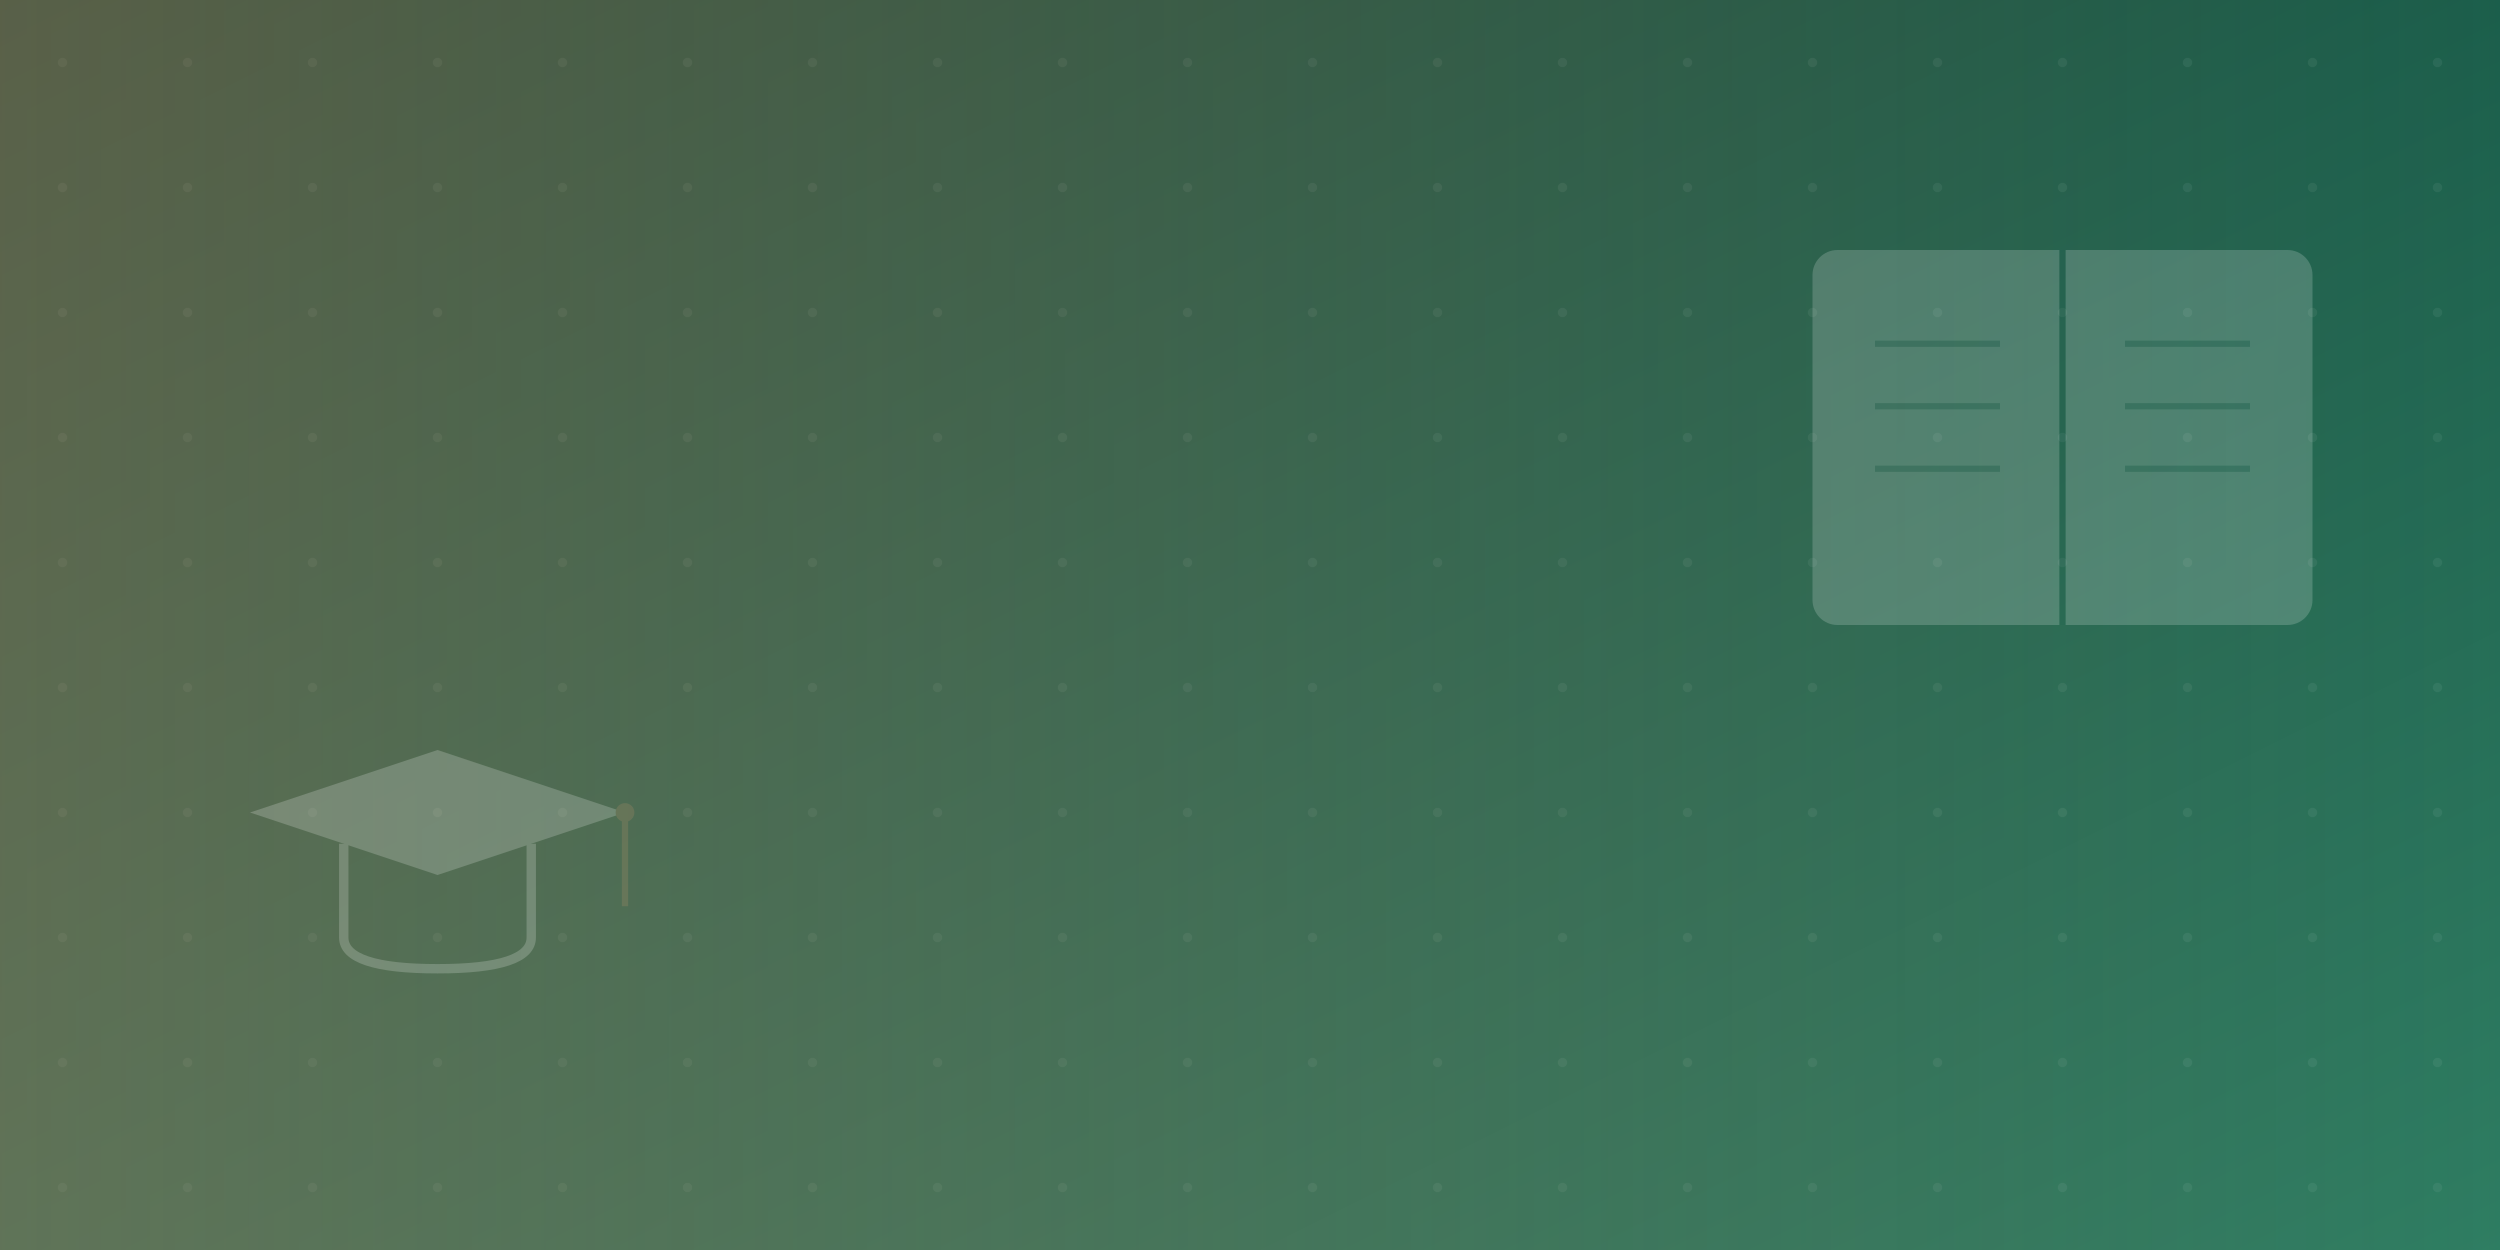
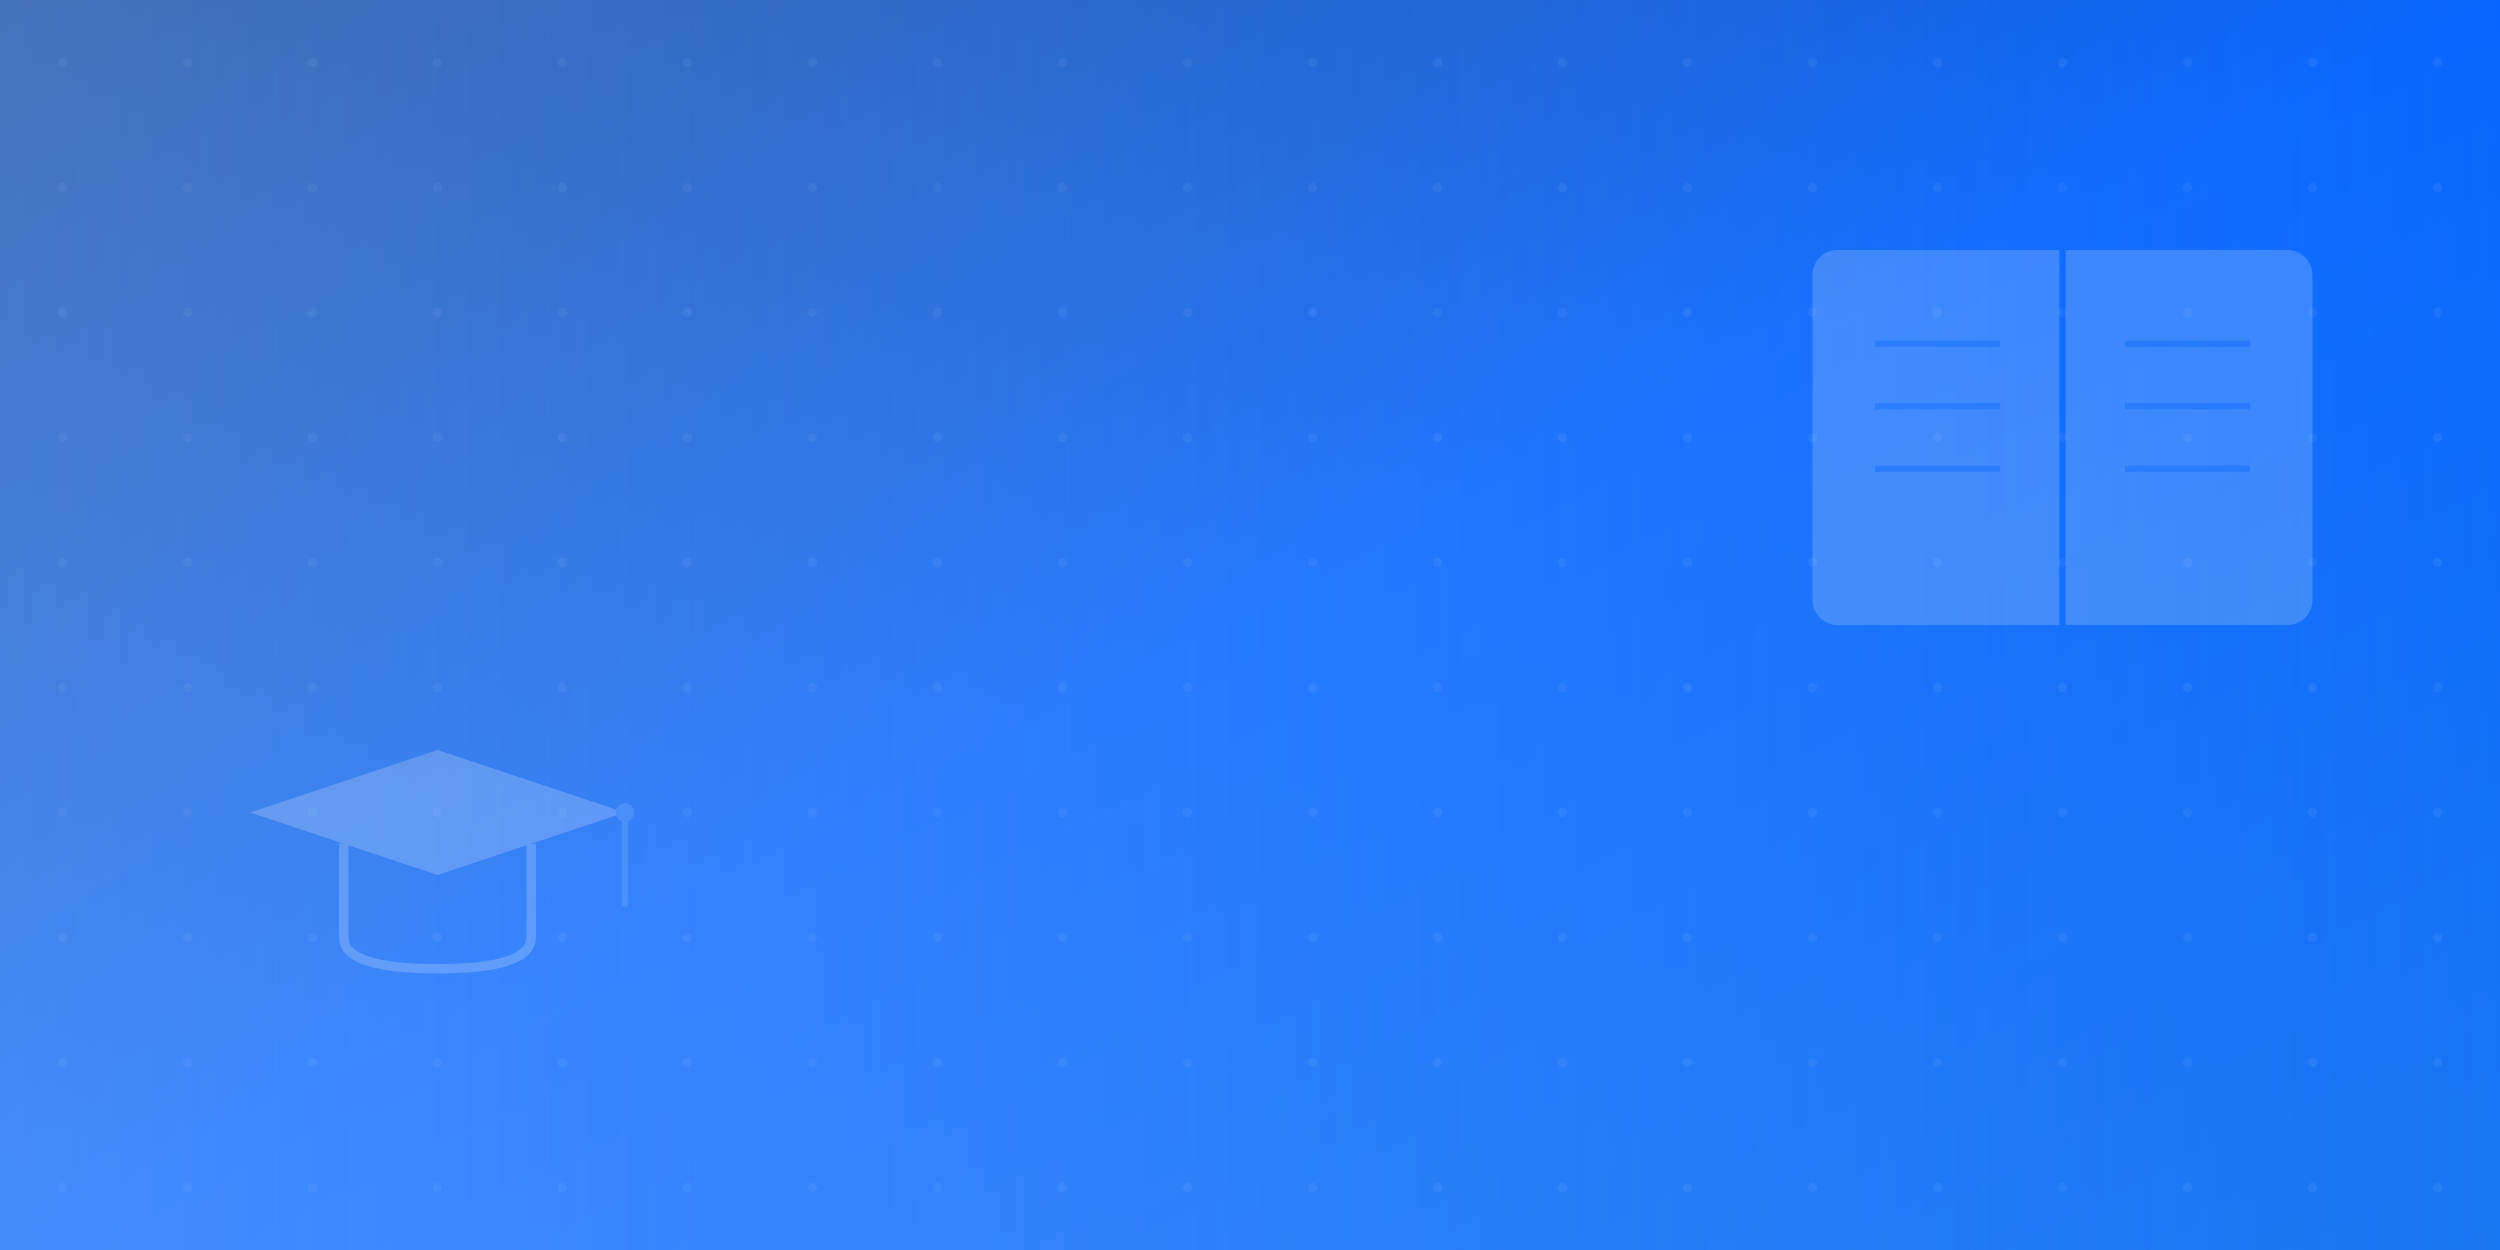
<svg xmlns="http://www.w3.org/2000/svg" viewBox="0 0 800 400" fill="none" preserveAspectRatio="xMidYMid slice">
  <defs>
    <linearGradient id="bannerBg" x1="0%" y1="0%" x2="100%" y2="100%">
-       <stop offset="0%" stop-color="#0F3D30" />
-       <stop offset="50%" stop-color="#1B5E4B" />
-       <stop offset="100%" stop-color="#2E7D62" />
+       <stop offset="0%" stop-color="#0A3A8C" />
+       <stop offset="50%" stop-color="#0866FF" />
+       <stop offset="100%" stop-color="#1877F2" />
    </linearGradient>
    <linearGradient id="bannerAccent" x1="0%" y1="0%" x2="100%" y2="0%">
-       <stop offset="0%" stop-color="#C8956C" stop-opacity="0.4" />
-       <stop offset="100%" stop-color="#C8956C" stop-opacity="0" />
+       <stop offset="0%" stop-color="#9FC7FF" stop-opacity="0.4" />
+       <stop offset="100%" stop-color="#9FC7FF" stop-opacity="0" />
    </linearGradient>
    <pattern id="dots" width="40" height="40" patternUnits="userSpaceOnUse">
      <circle cx="20" cy="20" r="1.5" fill="white" opacity="0.06" />
    </pattern>
  </defs>
  <rect width="800" height="400" fill="url(#bannerBg)" />
  <rect width="800" height="400" fill="url(#dots)" />
  <rect width="800" height="400" fill="url(#bannerAccent)" />
  <g transform="translate(580, 80)" opacity="0.18">
    <rect x="0" y="0" width="160" height="120" rx="8" fill="white" />
-     <line x1="80" y1="0" x2="80" y2="120" stroke="#1B5E4B" stroke-width="2" />
-     <line x1="20" y1="30" x2="60" y2="30" stroke="#1B5E4B" stroke-width="2" opacity="0.5" />
-     <line x1="20" y1="50" x2="60" y2="50" stroke="#1B5E4B" stroke-width="2" opacity="0.5" />
-     <line x1="20" y1="70" x2="60" y2="70" stroke="#1B5E4B" stroke-width="2" opacity="0.5" />
-     <line x1="100" y1="30" x2="140" y2="30" stroke="#1B5E4B" stroke-width="2" opacity="0.5" />
-     <line x1="100" y1="50" x2="140" y2="50" stroke="#1B5E4B" stroke-width="2" opacity="0.5" />
-     <line x1="100" y1="70" x2="140" y2="70" stroke="#1B5E4B" stroke-width="2" opacity="0.5" />
+     <line x1="80" y1="0" x2="80" y2="120" stroke="#0866FF" stroke-width="2" />
+     <line x1="20" y1="30" x2="60" y2="30" stroke="#0866FF" stroke-width="2" opacity="0.5" />
+     <line x1="20" y1="50" x2="60" y2="50" stroke="#0866FF" stroke-width="2" opacity="0.5" />
+     <line x1="20" y1="70" x2="60" y2="70" stroke="#0866FF" stroke-width="2" opacity="0.5" />
+     <line x1="100" y1="30" x2="140" y2="30" stroke="#0866FF" stroke-width="2" opacity="0.5" />
+     <line x1="100" y1="50" x2="140" y2="50" stroke="#0866FF" stroke-width="2" opacity="0.5" />
+     <line x1="100" y1="70" x2="140" y2="70" stroke="#0866FF" stroke-width="2" opacity="0.5" />
  </g>
  <g transform="translate(80, 220)" opacity="0.2">
    <path d="M0 40 L60 20 L120 40 L60 60 Z" fill="white" />
    <path d="M30 50 L30 80 Q30 90 60 90 Q90 90 90 80 L90 50" fill="none" stroke="white" stroke-width="3" />
-     <circle cx="120" cy="40" r="3" fill="#C8956C" />
-     <line x1="120" y1="40" x2="120" y2="70" stroke="#C8956C" stroke-width="2" />
+     <circle cx="120" cy="40" r="3" fill="#9FC7FF" />
+     <line x1="120" y1="40" x2="120" y2="70" stroke="#9FC7FF" stroke-width="2" />
  </g>
</svg>
